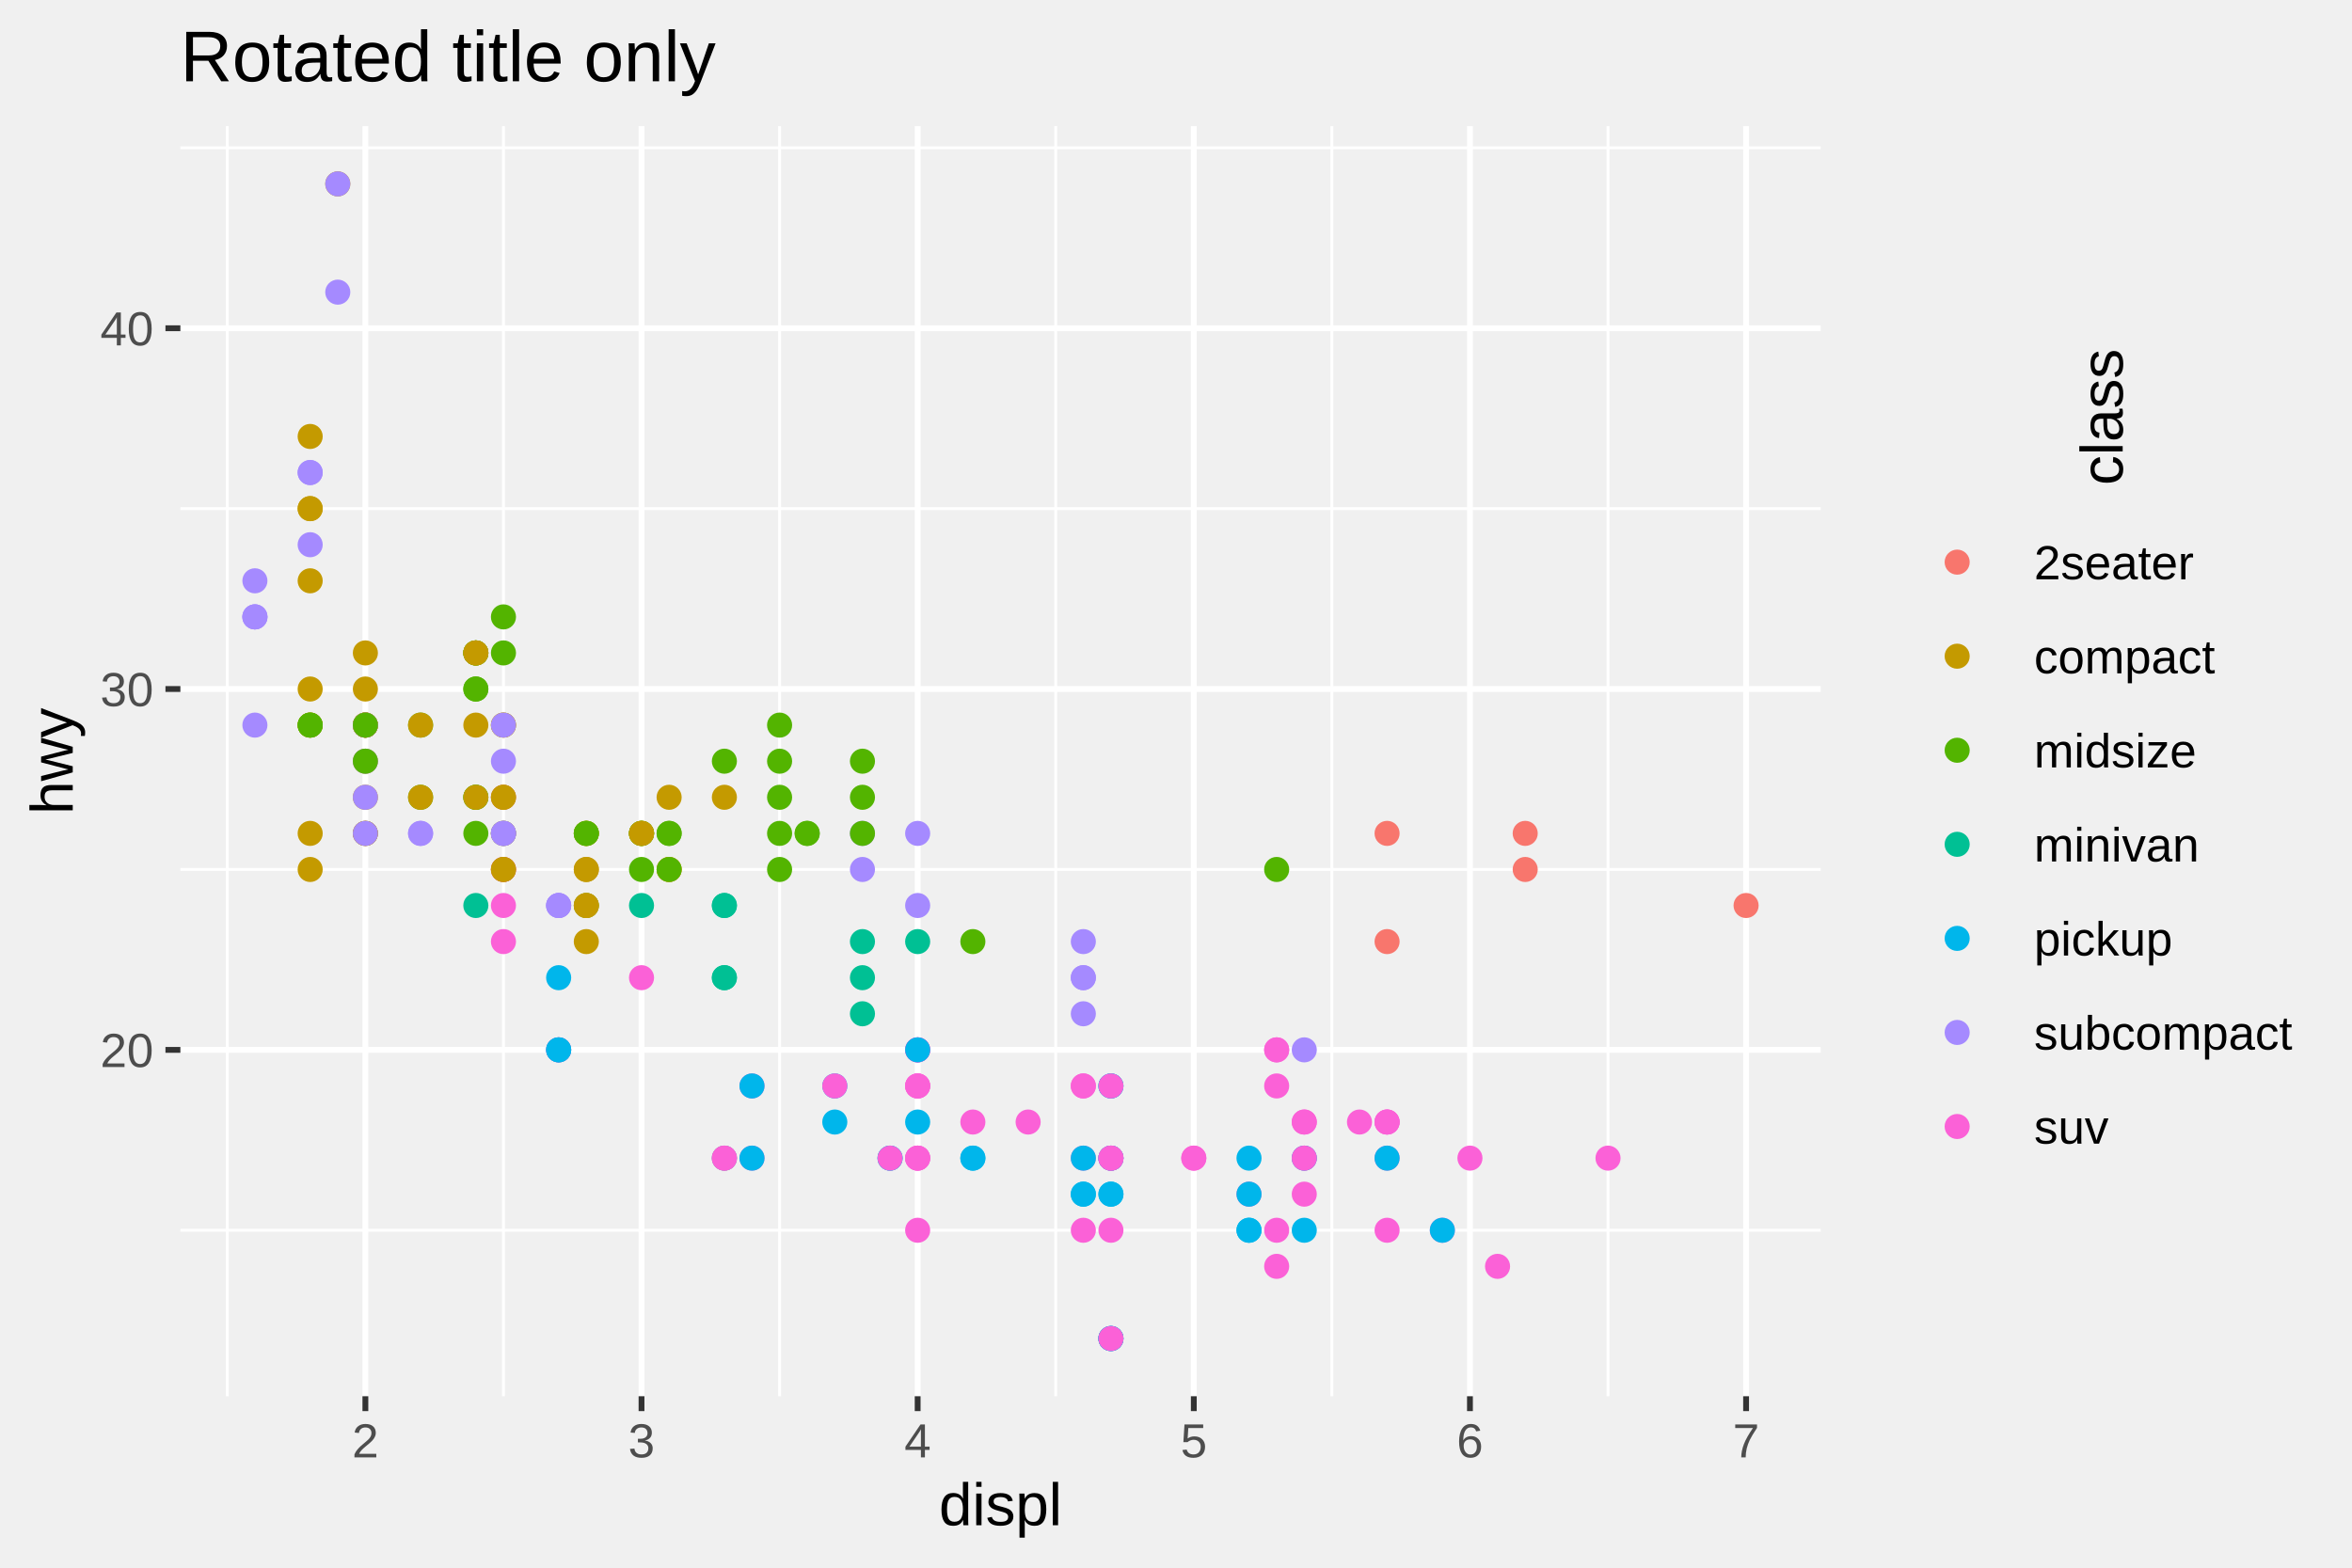
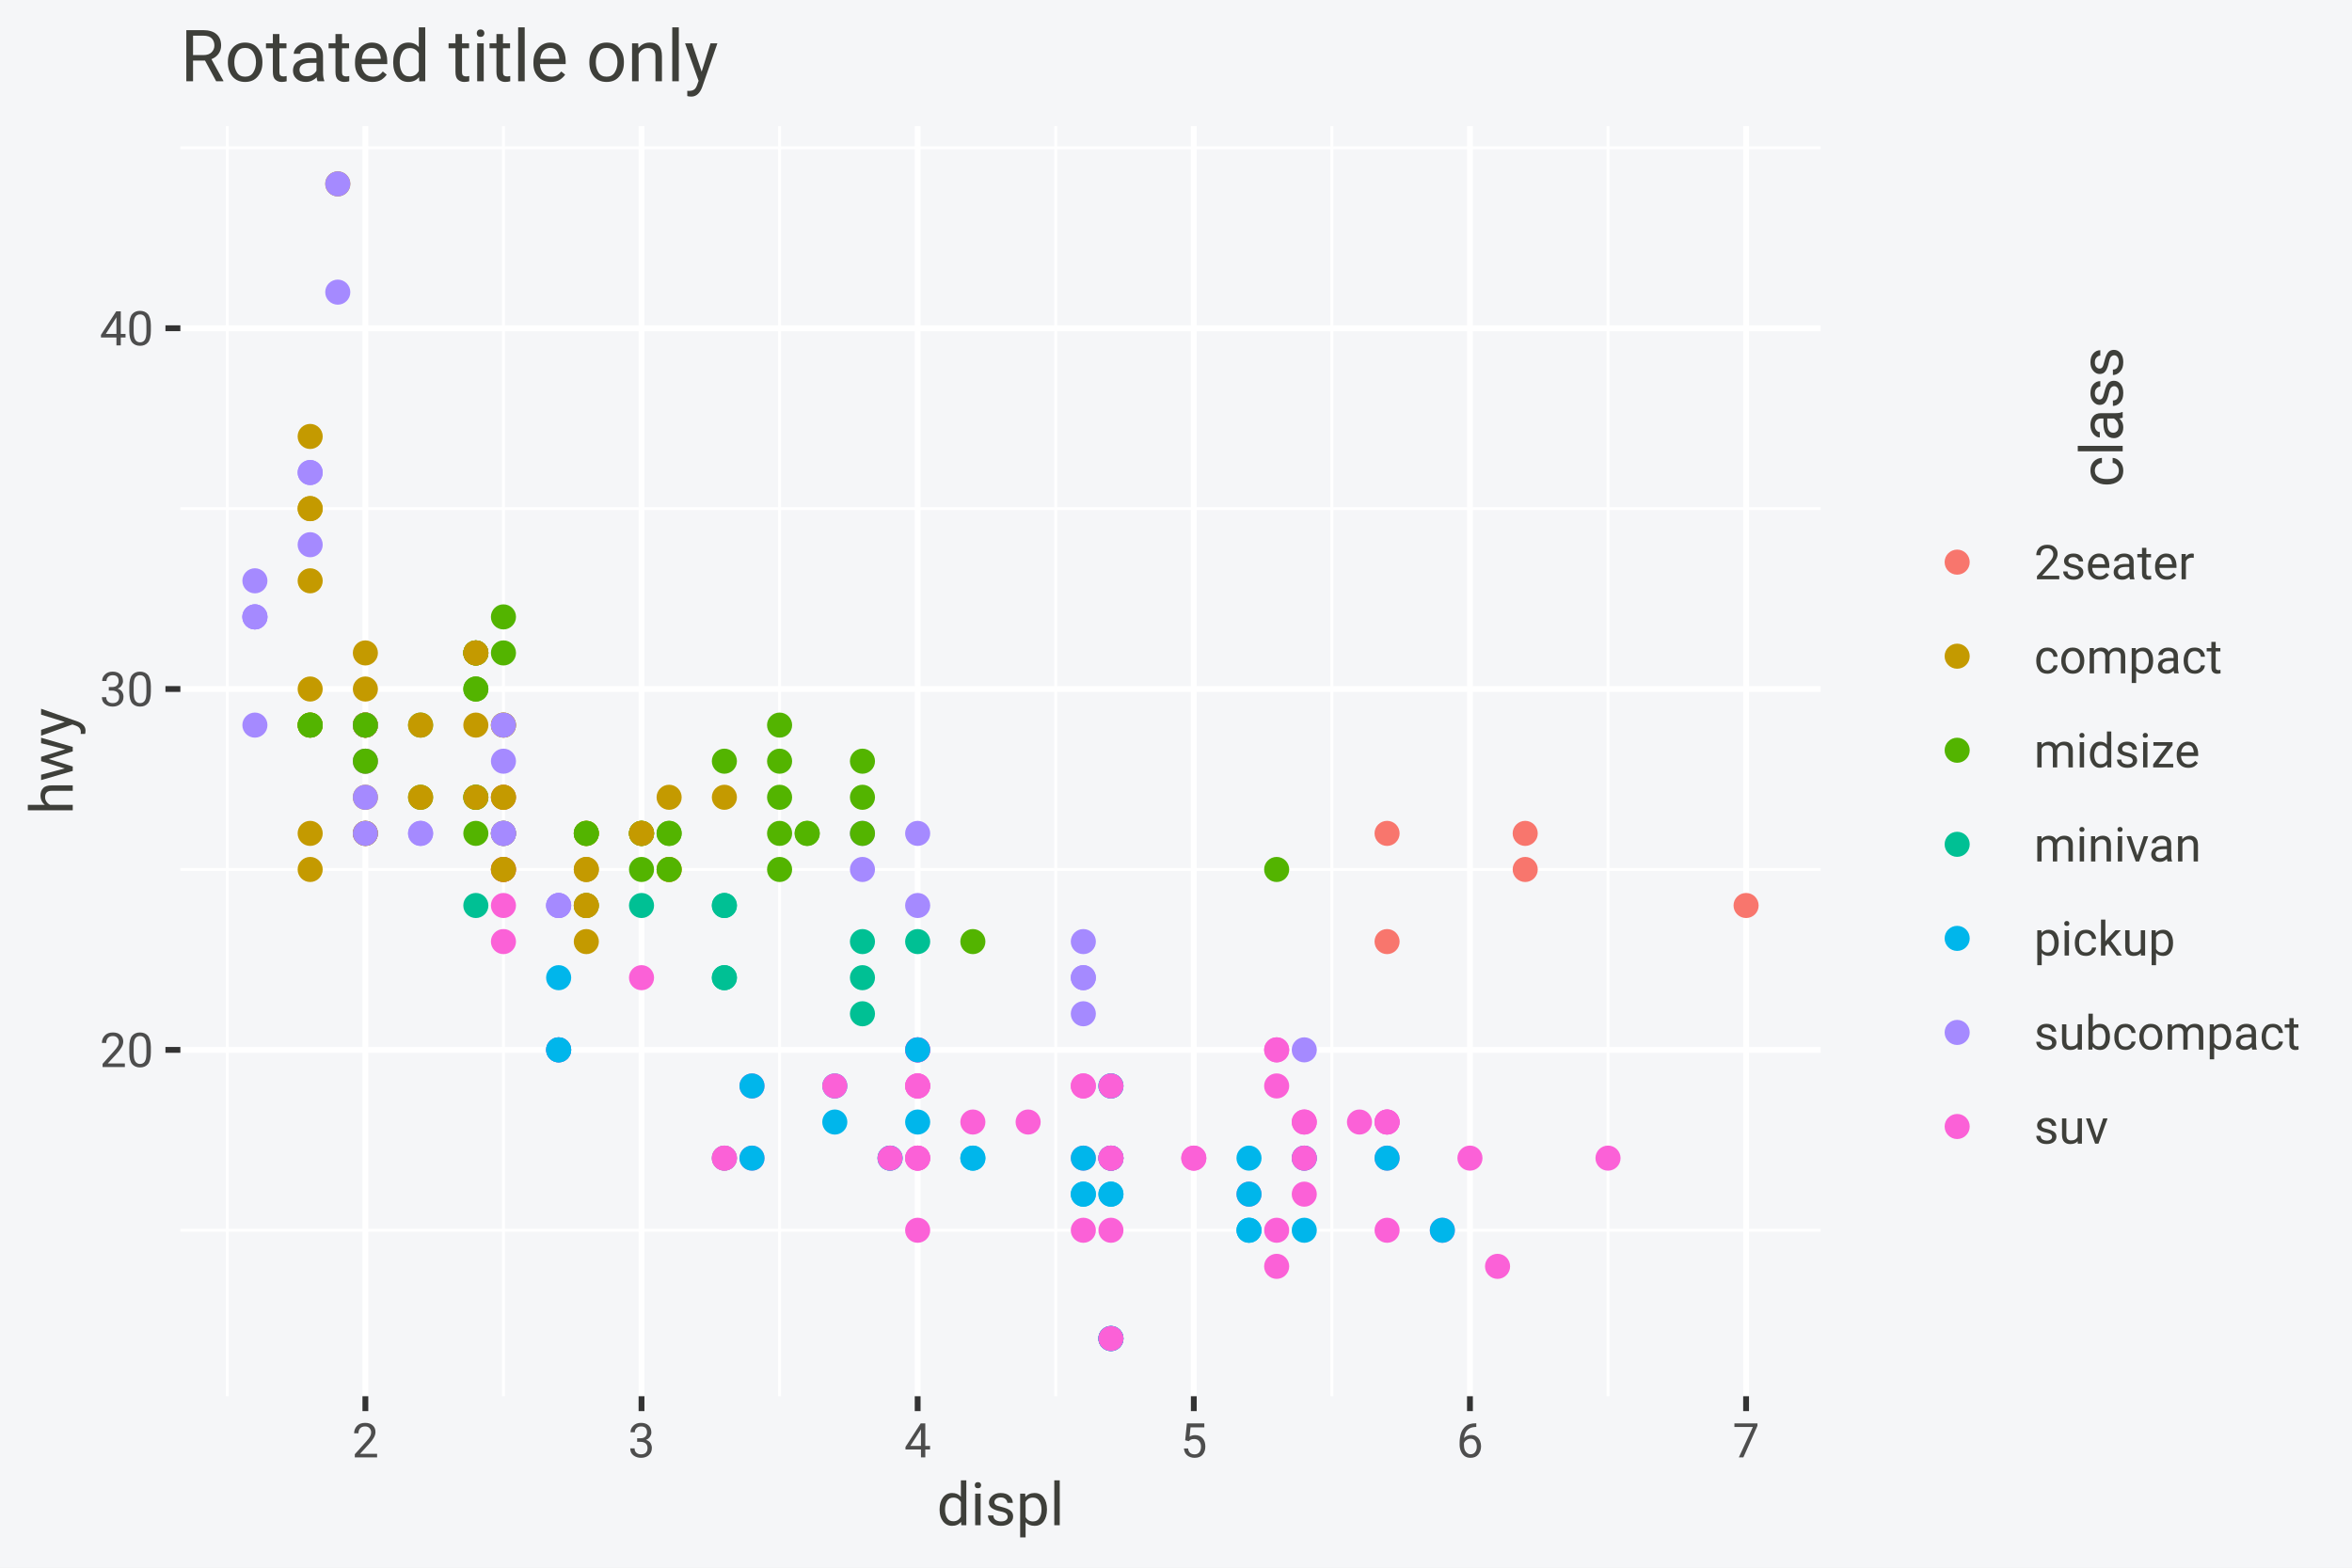
<svg xmlns="http://www.w3.org/2000/svg" width="432.00pt" height="288.00pt" viewBox="0 0 432.00 288.00">
  <g class="svglite">
    <defs>
      <style type="text/css">
-     .svglite line, .svglite polyline, .svglite polygon, .svglite path, .svglite rect, .svglite circle {
+     /* theme-aware-processed */
+     .svglite line, .svglite polyline, .svglite polygon, .svglite path, .svglite circle {
      fill: none;
-       stroke: #000000;
+       stroke: #3E3F3A;
+       stroke-linecap: round;
+       stroke-linejoin: round;
+       stroke-miterlimit: 10.00;
+     }
+     .svglite &gt; g &gt; rect {
+       fill: none;
+       stroke: #3E3F3A;
      stroke-linecap: round;
      stroke-linejoin: round;
      stroke-miterlimit: 10.00;
    }
    .svglite text {
      white-space: pre;
+       fill: #3E3F3A;
    }
    .svglite g.glyphgroup path {
      fill: inherit;
      stroke: none;
    }
  </style>
    </defs>
-     <rect width="100%" height="100%" style="stroke: none; fill: none;" />
+     <rect width="100%" height="100%" style="stroke: none; fill: #F5F6F8;" />
    <defs>
      <clipPath id="cpMC4wMHw0MzIuMDB8MC4wMHwyODguMDA=">
        <rect x="0.00" y="0.00" width="432.00" height="288.00" />
      </clipPath>
    </defs>
    <g clip-path="url(#cpMC4wMHw0MzIuMDB8MC4wMHwyODguMDA=)">
-       <rect x="0" y="0.00" width="432.00" height="288.00" style="stroke-width: 1.07; stroke: none;" />
-     </g>
+       <rect x="0" y="0.00" width="432.00" height="288.00" style="stroke-width: 1.07; stroke: none;" /> fill: #F5F6F8;' /&gt;
+ </g>
    <defs>
      <clipPath id="cpMzMuMTN8MzM0LjQxfDIzLjE4fDI1Ni41MA==">
        <rect x="33.13" y="23.18" width="301.28" height="233.33" />
      </clipPath>
    </defs>
    <g clip-path="url(#cpMzMuMTN8MzM0LjQxfDIzLjE4fDI1Ni41MA==)">
-       <rect x="33.13" y="23.18" width="301.28" height="233.33" style="stroke-width: 1.07; stroke: none;" />
-       <polyline points="33.13,226.01 334.41,226.01 " style="stroke-width: 0.53; stroke: #FFFFFF; stroke-linecap: butt;" />
+       <rect x="33.13" y="23.18" width="301.28" height="233.33" style="stroke-width: 1.07; stroke: none;" /> fill: #F5F6F8;' /&gt;
+ <polyline points="33.13,226.01 334.41,226.01 " style="stroke-width: 0.53; stroke: #FFFFFF; stroke-linecap: butt;" />
      <polyline points="33.13,159.73 334.41,159.73 " style="stroke-width: 0.53; stroke: #FFFFFF; stroke-linecap: butt;" />
      <polyline points="33.13,93.44 334.41,93.44 " style="stroke-width: 0.53; stroke: #FFFFFF; stroke-linecap: butt;" />
      <polyline points="33.13,27.15 334.41,27.15 " style="stroke-width: 0.53; stroke: #FFFFFF; stroke-linecap: butt;" />
      <polyline points="41.75,256.50 41.75,23.18 " style="stroke-width: 0.53; stroke: #FFFFFF; stroke-linecap: butt;" />
      <polyline points="92.47,256.50 92.47,23.18 " style="stroke-width: 0.53; stroke: #FFFFFF; stroke-linecap: butt;" />
      <polyline points="143.19,256.50 143.19,23.18 " style="stroke-width: 0.53; stroke: #FFFFFF; stroke-linecap: butt;" />
      <polyline points="193.91,256.50 193.91,23.18 " style="stroke-width: 0.53; stroke: #FFFFFF; stroke-linecap: butt;" />
      <polyline points="244.63,256.50 244.63,23.18 " style="stroke-width: 0.53; stroke: #FFFFFF; stroke-linecap: butt;" />
      <polyline points="295.35,256.50 295.35,23.18 " style="stroke-width: 0.53; stroke: #FFFFFF; stroke-linecap: butt;" />
      <polyline points="33.13,192.87 334.41,192.87 " style="stroke-width: 1.07; stroke: #FFFFFF; stroke-linecap: butt;" />
      <polyline points="33.13,126.58 334.41,126.58 " style="stroke-width: 1.07; stroke: #FFFFFF; stroke-linecap: butt;" />
      <polyline points="33.13,60.30 334.41,60.30 " style="stroke-width: 1.07; stroke: #FFFFFF; stroke-linecap: butt;" />
      <polyline points="67.11,256.50 67.11,23.18 " style="stroke-width: 1.07; stroke: #FFFFFF; stroke-linecap: butt;" />
      <polyline points="117.83,256.50 117.83,23.18 " style="stroke-width: 1.07; stroke: #FFFFFF; stroke-linecap: butt;" />
      <polyline points="168.55,256.50 168.55,23.18 " style="stroke-width: 1.07; stroke: #FFFFFF; stroke-linecap: butt;" />
      <polyline points="219.27,256.50 219.27,23.18 " style="stroke-width: 1.07; stroke: #FFFFFF; stroke-linecap: butt;" />
      <polyline points="269.99,256.50 269.99,23.18 " style="stroke-width: 1.07; stroke: #FFFFFF; stroke-linecap: butt;" />
      <polyline points="320.71,256.50 320.71,23.18 " style="stroke-width: 1.07; stroke: #FFFFFF; stroke-linecap: butt;" />
      <circle cx="56.97" cy="133.21" r="1.95" style="stroke-width: 0.71; stroke: #C49A00; fill: #C49A00;" />
      <circle cx="56.97" cy="133.21" r="1.95" style="stroke-width: 0.71; stroke: #C49A00; fill: #C49A00;" />
      <circle cx="67.11" cy="119.95" r="1.95" style="stroke-width: 0.71; stroke: #C49A00; fill: #C49A00;" />
      <circle cx="67.11" cy="126.58" r="1.95" style="stroke-width: 0.71; stroke: #C49A00; fill: #C49A00;" />
      <circle cx="107.69" cy="153.10" r="1.95" style="stroke-width: 0.71; stroke: #C49A00; fill: #C49A00;" />
      <circle cx="107.69" cy="153.10" r="1.95" style="stroke-width: 0.71; stroke: #C49A00; fill: #C49A00;" />
      <circle cx="122.90" cy="146.47" r="1.95" style="stroke-width: 0.71; stroke: #C49A00; fill: #C49A00;" />
      <circle cx="56.97" cy="153.10" r="1.95" style="stroke-width: 0.71; stroke: #C49A00; fill: #C49A00;" />
      <circle cx="56.97" cy="159.73" r="1.95" style="stroke-width: 0.71; stroke: #C49A00; fill: #C49A00;" />
      <circle cx="67.11" cy="139.84" r="1.95" style="stroke-width: 0.71; stroke: #C49A00; fill: #C49A00;" />
      <circle cx="67.11" cy="146.47" r="1.95" style="stroke-width: 0.71; stroke: #C49A00; fill: #C49A00;" />
      <circle cx="107.69" cy="159.73" r="1.95" style="stroke-width: 0.71; stroke: #C49A00; fill: #C49A00;" />
      <circle cx="107.69" cy="159.73" r="1.95" style="stroke-width: 0.71; stroke: #C49A00; fill: #C49A00;" />
      <circle cx="122.90" cy="159.73" r="1.95" style="stroke-width: 0.71; stroke: #C49A00; fill: #C49A00;" />
      <circle cx="122.90" cy="159.73" r="1.95" style="stroke-width: 0.71; stroke: #C49A00; fill: #C49A00;" />
      <circle cx="107.69" cy="166.35" r="1.95" style="stroke-width: 0.71; stroke: #53B400; fill: #53B400;" />
      <circle cx="122.90" cy="159.73" r="1.95" style="stroke-width: 0.71; stroke: #53B400; fill: #53B400;" />
      <circle cx="178.69" cy="172.98" r="1.95" style="stroke-width: 0.71; stroke: #53B400; fill: #53B400;" />
      <circle cx="234.49" cy="192.87" r="1.95" style="stroke-width: 0.71; stroke: #FB61D7; fill: #FB61D7;" />
      <circle cx="234.49" cy="226.01" r="1.95" style="stroke-width: 0.71; stroke: #FB61D7; fill: #FB61D7;" />
      <circle cx="234.49" cy="192.87" r="1.95" style="stroke-width: 0.71; stroke: #FB61D7; fill: #FB61D7;" />
      <circle cx="254.77" cy="212.76" r="1.95" style="stroke-width: 0.71; stroke: #FB61D7; fill: #FB61D7;" />
      <circle cx="269.99" cy="212.76" r="1.95" style="stroke-width: 0.71; stroke: #FB61D7; fill: #FB61D7;" />
      <circle cx="254.77" cy="153.10" r="1.95" style="stroke-width: 0.71; stroke: #F8766D; fill: #F8766D;" />
      <circle cx="254.77" cy="172.98" r="1.95" style="stroke-width: 0.71; stroke: #F8766D; fill: #F8766D;" />
      <circle cx="280.14" cy="153.10" r="1.95" style="stroke-width: 0.71; stroke: #F8766D; fill: #F8766D;" />
      <circle cx="280.14" cy="159.73" r="1.95" style="stroke-width: 0.71; stroke: #F8766D; fill: #F8766D;" />
      <circle cx="320.71" cy="166.35" r="1.95" style="stroke-width: 0.71; stroke: #F8766D; fill: #F8766D;" />
      <circle cx="234.49" cy="199.50" r="1.95" style="stroke-width: 0.71; stroke: #FB61D7; fill: #FB61D7;" />
      <circle cx="234.49" cy="232.64" r="1.95" style="stroke-width: 0.71; stroke: #FB61D7; fill: #FB61D7;" />
      <circle cx="254.77" cy="226.01" r="1.95" style="stroke-width: 0.71; stroke: #FB61D7; fill: #FB61D7;" />
      <circle cx="295.35" cy="212.76" r="1.95" style="stroke-width: 0.71; stroke: #FB61D7; fill: #FB61D7;" />
      <circle cx="87.40" cy="146.47" r="1.95" style="stroke-width: 0.71; stroke: #53B400; fill: #53B400;" />
      <circle cx="87.40" cy="126.58" r="1.95" style="stroke-width: 0.71; stroke: #53B400; fill: #53B400;" />
      <circle cx="122.90" cy="153.10" r="1.95" style="stroke-width: 0.71; stroke: #53B400; fill: #53B400;" />
      <circle cx="143.19" cy="133.21" r="1.95" style="stroke-width: 0.71; stroke: #53B400; fill: #53B400;" />
      <circle cx="148.26" cy="153.10" r="1.95" style="stroke-width: 0.71; stroke: #53B400; fill: #53B400;" />
      <circle cx="87.40" cy="166.35" r="1.95" style="stroke-width: 0.71; stroke: #00C094; fill: #00C094;" />
      <circle cx="117.83" cy="166.35" r="1.95" style="stroke-width: 0.71; stroke: #00C094; fill: #00C094;" />
      <circle cx="133.05" cy="179.61" r="1.95" style="stroke-width: 0.71; stroke: #00C094; fill: #00C094;" />
      <circle cx="133.05" cy="179.61" r="1.95" style="stroke-width: 0.71; stroke: #00C094; fill: #00C094;" />
      <circle cx="133.05" cy="166.35" r="1.95" style="stroke-width: 0.71; stroke: #00C094; fill: #00C094;" />
      <circle cx="133.05" cy="166.35" r="1.95" style="stroke-width: 0.71; stroke: #00C094; fill: #00C094;" />
      <circle cx="133.05" cy="212.76" r="1.95" style="stroke-width: 0.71; stroke: #00C094; fill: #00C094;" />
      <circle cx="158.41" cy="179.61" r="1.95" style="stroke-width: 0.71; stroke: #00C094; fill: #00C094;" />
      <circle cx="158.41" cy="186.24" r="1.95" style="stroke-width: 0.71; stroke: #00C094; fill: #00C094;" />
      <circle cx="158.41" cy="172.98" r="1.95" style="stroke-width: 0.71; stroke: #00C094; fill: #00C094;" />
      <circle cx="168.55" cy="172.98" r="1.95" style="stroke-width: 0.71; stroke: #00C094; fill: #00C094;" />
      <circle cx="153.33" cy="199.50" r="1.95" style="stroke-width: 0.71; stroke: #00B6EB; fill: #00B6EB;" />
      <circle cx="153.33" cy="206.13" r="1.95" style="stroke-width: 0.71; stroke: #00B6EB; fill: #00B6EB;" />
      <circle cx="163.48" cy="212.76" r="1.95" style="stroke-width: 0.71; stroke: #00B6EB; fill: #00B6EB;" />
      <circle cx="163.48" cy="212.76" r="1.95" style="stroke-width: 0.71; stroke: #00B6EB; fill: #00B6EB;" />
      <circle cx="204.05" cy="199.50" r="1.95" style="stroke-width: 0.71; stroke: #00B6EB; fill: #00B6EB;" />
      <circle cx="204.05" cy="199.50" r="1.95" style="stroke-width: 0.71; stroke: #00B6EB; fill: #00B6EB;" />
      <circle cx="204.05" cy="245.90" r="1.95" style="stroke-width: 0.71; stroke: #00B6EB; fill: #00B6EB;" />
      <circle cx="229.41" cy="212.76" r="1.95" style="stroke-width: 0.71; stroke: #00B6EB; fill: #00B6EB;" />
      <circle cx="229.41" cy="226.01" r="1.95" style="stroke-width: 0.71; stroke: #00B6EB; fill: #00B6EB;" />
      <circle cx="163.48" cy="212.76" r="1.95" style="stroke-width: 0.71; stroke: #FB61D7; fill: #FB61D7;" />
      <circle cx="204.05" cy="212.76" r="1.95" style="stroke-width: 0.71; stroke: #FB61D7; fill: #FB61D7;" />
      <circle cx="204.05" cy="245.90" r="1.95" style="stroke-width: 0.71; stroke: #FB61D7; fill: #FB61D7;" />
      <circle cx="204.05" cy="212.76" r="1.95" style="stroke-width: 0.71; stroke: #FB61D7; fill: #FB61D7;" />
      <circle cx="229.41" cy="219.38" r="1.95" style="stroke-width: 0.71; stroke: #FB61D7; fill: #FB61D7;" />
      <circle cx="254.77" cy="206.13" r="1.95" style="stroke-width: 0.71; stroke: #FB61D7; fill: #FB61D7;" />
      <circle cx="264.92" cy="226.01" r="1.95" style="stroke-width: 0.71; stroke: #FB61D7; fill: #FB61D7;" />
      <circle cx="204.05" cy="219.38" r="1.95" style="stroke-width: 0.71; stroke: #00B6EB; fill: #00B6EB;" />
      <circle cx="204.05" cy="245.90" r="1.95" style="stroke-width: 0.71; stroke: #00B6EB; fill: #00B6EB;" />
      <circle cx="204.05" cy="212.76" r="1.95" style="stroke-width: 0.71; stroke: #00B6EB; fill: #00B6EB;" />
      <circle cx="204.05" cy="212.76" r="1.95" style="stroke-width: 0.71; stroke: #00B6EB; fill: #00B6EB;" />
      <circle cx="204.05" cy="219.38" r="1.95" style="stroke-width: 0.71; stroke: #00B6EB; fill: #00B6EB;" />
      <circle cx="204.05" cy="245.90" r="1.95" style="stroke-width: 0.71; stroke: #00B6EB; fill: #00B6EB;" />
      <circle cx="229.41" cy="226.01" r="1.95" style="stroke-width: 0.71; stroke: #00B6EB; fill: #00B6EB;" />
      <circle cx="229.41" cy="219.38" r="1.95" style="stroke-width: 0.71; stroke: #00B6EB; fill: #00B6EB;" />
      <circle cx="254.77" cy="212.76" r="1.95" style="stroke-width: 0.71; stroke: #00B6EB; fill: #00B6EB;" />
      <circle cx="264.92" cy="226.01" r="1.95" style="stroke-width: 0.71; stroke: #00B6EB; fill: #00B6EB;" />
      <circle cx="198.98" cy="212.76" r="1.95" style="stroke-width: 0.71; stroke: #FB61D7; fill: #FB61D7;" />
      <circle cx="239.56" cy="212.76" r="1.95" style="stroke-width: 0.71; stroke: #FB61D7; fill: #FB61D7;" />
      <circle cx="239.56" cy="206.13" r="1.95" style="stroke-width: 0.71; stroke: #FB61D7; fill: #FB61D7;" />
      <circle cx="168.55" cy="212.76" r="1.95" style="stroke-width: 0.71; stroke: #FB61D7; fill: #FB61D7;" />
      <circle cx="168.55" cy="199.50" r="1.95" style="stroke-width: 0.71; stroke: #FB61D7; fill: #FB61D7;" />
      <circle cx="168.55" cy="212.76" r="1.95" style="stroke-width: 0.71; stroke: #FB61D7; fill: #FB61D7;" />
      <circle cx="168.55" cy="199.50" r="1.95" style="stroke-width: 0.71; stroke: #FB61D7; fill: #FB61D7;" />
      <circle cx="198.98" cy="199.50" r="1.95" style="stroke-width: 0.71; stroke: #FB61D7; fill: #FB61D7;" />
      <circle cx="219.27" cy="212.76" r="1.95" style="stroke-width: 0.71; stroke: #FB61D7; fill: #FB61D7;" />
      <circle cx="178.69" cy="212.76" r="1.95" style="stroke-width: 0.71; stroke: #00B6EB; fill: #00B6EB;" />
      <circle cx="178.69" cy="212.76" r="1.95" style="stroke-width: 0.71; stroke: #00B6EB; fill: #00B6EB;" />
      <circle cx="198.98" cy="219.38" r="1.95" style="stroke-width: 0.71; stroke: #00B6EB; fill: #00B6EB;" />
      <circle cx="198.98" cy="219.38" r="1.95" style="stroke-width: 0.71; stroke: #00B6EB; fill: #00B6EB;" />
      <circle cx="198.98" cy="212.76" r="1.95" style="stroke-width: 0.71; stroke: #00B6EB; fill: #00B6EB;" />
      <circle cx="239.56" cy="226.01" r="1.95" style="stroke-width: 0.71; stroke: #00B6EB; fill: #00B6EB;" />
      <circle cx="239.56" cy="212.76" r="1.95" style="stroke-width: 0.71; stroke: #00B6EB; fill: #00B6EB;" />
      <circle cx="158.41" cy="153.10" r="1.95" style="stroke-width: 0.71; stroke: #A58AFF; fill: #A58AFF;" />
      <circle cx="158.41" cy="159.73" r="1.95" style="stroke-width: 0.71; stroke: #A58AFF; fill: #A58AFF;" />
      <circle cx="168.55" cy="153.10" r="1.95" style="stroke-width: 0.71; stroke: #A58AFF; fill: #A58AFF;" />
      <circle cx="168.55" cy="166.35" r="1.95" style="stroke-width: 0.71; stroke: #A58AFF; fill: #A58AFF;" />
      <circle cx="198.98" cy="186.24" r="1.95" style="stroke-width: 0.71; stroke: #A58AFF; fill: #A58AFF;" />
      <circle cx="198.98" cy="179.61" r="1.95" style="stroke-width: 0.71; stroke: #A58AFF; fill: #A58AFF;" />
      <circle cx="198.98" cy="172.98" r="1.95" style="stroke-width: 0.71; stroke: #A58AFF; fill: #A58AFF;" />
      <circle cx="198.98" cy="179.61" r="1.95" style="stroke-width: 0.71; stroke: #A58AFF; fill: #A58AFF;" />
      <circle cx="239.56" cy="192.87" r="1.95" style="stroke-width: 0.71; stroke: #A58AFF; fill: #A58AFF;" />
      <circle cx="46.82" cy="106.70" r="1.95" style="stroke-width: 0.71; stroke: #A58AFF; fill: #A58AFF;" />
      <circle cx="46.82" cy="113.33" r="1.95" style="stroke-width: 0.71; stroke: #A58AFF; fill: #A58AFF;" />
      <circle cx="46.82" cy="113.33" r="1.95" style="stroke-width: 0.71; stroke: #A58AFF; fill: #A58AFF;" />
      <circle cx="46.82" cy="133.21" r="1.95" style="stroke-width: 0.71; stroke: #A58AFF; fill: #A58AFF;" />
      <circle cx="46.82" cy="113.33" r="1.95" style="stroke-width: 0.71; stroke: #A58AFF; fill: #A58AFF;" />
      <circle cx="56.97" cy="100.07" r="1.95" style="stroke-width: 0.71; stroke: #A58AFF; fill: #A58AFF;" />
      <circle cx="56.97" cy="86.81" r="1.95" style="stroke-width: 0.71; stroke: #A58AFF; fill: #A58AFF;" />
      <circle cx="56.97" cy="86.81" r="1.95" style="stroke-width: 0.71; stroke: #A58AFF; fill: #A58AFF;" />
      <circle cx="67.11" cy="133.21" r="1.95" style="stroke-width: 0.71; stroke: #A58AFF; fill: #A58AFF;" />
      <circle cx="87.40" cy="153.10" r="1.95" style="stroke-width: 0.71; stroke: #53B400; fill: #53B400;" />
      <circle cx="87.40" cy="146.47" r="1.95" style="stroke-width: 0.71; stroke: #53B400; fill: #53B400;" />
      <circle cx="87.40" cy="126.58" r="1.95" style="stroke-width: 0.71; stroke: #53B400; fill: #53B400;" />
      <circle cx="87.40" cy="119.95" r="1.95" style="stroke-width: 0.71; stroke: #53B400; fill: #53B400;" />
      <circle cx="92.47" cy="153.10" r="1.95" style="stroke-width: 0.71; stroke: #53B400; fill: #53B400;" />
      <circle cx="92.47" cy="153.10" r="1.95" style="stroke-width: 0.71; stroke: #53B400; fill: #53B400;" />
      <circle cx="133.05" cy="139.84" r="1.95" style="stroke-width: 0.71; stroke: #53B400; fill: #53B400;" />
      <circle cx="67.11" cy="153.10" r="1.95" style="stroke-width: 0.71; stroke: #A58AFF; fill: #A58AFF;" />
      <circle cx="67.11" cy="133.21" r="1.95" style="stroke-width: 0.71; stroke: #A58AFF; fill: #A58AFF;" />
      <circle cx="67.11" cy="139.84" r="1.95" style="stroke-width: 0.71; stroke: #A58AFF; fill: #A58AFF;" />
      <circle cx="67.11" cy="146.47" r="1.95" style="stroke-width: 0.71; stroke: #A58AFF; fill: #A58AFF;" />
      <circle cx="102.61" cy="166.35" r="1.95" style="stroke-width: 0.71; stroke: #A58AFF; fill: #A58AFF;" />
      <circle cx="102.61" cy="166.35" r="1.95" style="stroke-width: 0.71; stroke: #A58AFF; fill: #A58AFF;" />
      <circle cx="102.61" cy="166.35" r="1.95" style="stroke-width: 0.71; stroke: #A58AFF; fill: #A58AFF;" />
      <circle cx="117.83" cy="179.61" r="1.95" style="stroke-width: 0.71; stroke: #FB61D7; fill: #FB61D7;" />
      <circle cx="153.33" cy="199.50" r="1.95" style="stroke-width: 0.71; stroke: #FB61D7; fill: #FB61D7;" />
      <circle cx="168.55" cy="192.87" r="1.95" style="stroke-width: 0.71; stroke: #FB61D7; fill: #FB61D7;" />
      <circle cx="204.05" cy="212.76" r="1.95" style="stroke-width: 0.71; stroke: #FB61D7; fill: #FB61D7;" />
      <circle cx="204.05" cy="245.90" r="1.95" style="stroke-width: 0.71; stroke: #FB61D7; fill: #FB61D7;" />
      <circle cx="204.05" cy="199.50" r="1.95" style="stroke-width: 0.71; stroke: #FB61D7; fill: #FB61D7;" />
      <circle cx="254.77" cy="206.13" r="1.95" style="stroke-width: 0.71; stroke: #FB61D7; fill: #FB61D7;" />
      <circle cx="275.06" cy="232.64" r="1.95" style="stroke-width: 0.71; stroke: #FB61D7; fill: #FB61D7;" />
      <circle cx="168.55" cy="226.01" r="1.95" style="stroke-width: 0.71; stroke: #FB61D7; fill: #FB61D7;" />
      <circle cx="178.69" cy="206.13" r="1.95" style="stroke-width: 0.71; stroke: #FB61D7; fill: #FB61D7;" />
      <circle cx="188.84" cy="206.13" r="1.95" style="stroke-width: 0.71; stroke: #FB61D7; fill: #FB61D7;" />
      <circle cx="198.98" cy="226.01" r="1.95" style="stroke-width: 0.71; stroke: #FB61D7; fill: #FB61D7;" />
      <circle cx="239.56" cy="212.76" r="1.95" style="stroke-width: 0.71; stroke: #FB61D7; fill: #FB61D7;" />
      <circle cx="239.56" cy="219.38" r="1.95" style="stroke-width: 0.71; stroke: #FB61D7; fill: #FB61D7;" />
      <circle cx="239.56" cy="206.13" r="1.95" style="stroke-width: 0.71; stroke: #FB61D7; fill: #FB61D7;" />
      <circle cx="168.55" cy="212.76" r="1.95" style="stroke-width: 0.71; stroke: #FB61D7; fill: #FB61D7;" />
      <circle cx="168.55" cy="199.50" r="1.95" style="stroke-width: 0.71; stroke: #FB61D7; fill: #FB61D7;" />
      <circle cx="198.98" cy="199.50" r="1.95" style="stroke-width: 0.71; stroke: #FB61D7; fill: #FB61D7;" />
      <circle cx="219.27" cy="212.76" r="1.95" style="stroke-width: 0.71; stroke: #FB61D7; fill: #FB61D7;" />
      <circle cx="87.40" cy="133.21" r="1.95" style="stroke-width: 0.71; stroke: #C49A00; fill: #C49A00;" />
      <circle cx="87.40" cy="146.47" r="1.95" style="stroke-width: 0.71; stroke: #C49A00; fill: #C49A00;" />
      <circle cx="92.47" cy="119.95" r="1.95" style="stroke-width: 0.71; stroke: #53B400; fill: #53B400;" />
      <circle cx="92.47" cy="113.33" r="1.95" style="stroke-width: 0.71; stroke: #53B400; fill: #53B400;" />
      <circle cx="143.19" cy="146.47" r="1.95" style="stroke-width: 0.71; stroke: #53B400; fill: #53B400;" />
      <circle cx="143.19" cy="153.10" r="1.95" style="stroke-width: 0.71; stroke: #53B400; fill: #53B400;" />
      <circle cx="117.83" cy="153.10" r="1.95" style="stroke-width: 0.71; stroke: #53B400; fill: #53B400;" />
      <circle cx="117.83" cy="159.73" r="1.95" style="stroke-width: 0.71; stroke: #53B400; fill: #53B400;" />
      <circle cx="143.19" cy="159.73" r="1.95" style="stroke-width: 0.71; stroke: #53B400; fill: #53B400;" />
      <circle cx="133.05" cy="212.76" r="1.95" style="stroke-width: 0.71; stroke: #FB61D7; fill: #FB61D7;" />
      <circle cx="133.05" cy="212.76" r="1.95" style="stroke-width: 0.71; stroke: #FB61D7; fill: #FB61D7;" />
      <circle cx="168.55" cy="192.87" r="1.95" style="stroke-width: 0.71; stroke: #FB61D7; fill: #FB61D7;" />
      <circle cx="249.70" cy="206.13" r="1.95" style="stroke-width: 0.71; stroke: #FB61D7; fill: #FB61D7;" />
      <circle cx="122.90" cy="153.10" r="1.95" style="stroke-width: 0.71; stroke: #53B400; fill: #53B400;" />
      <circle cx="158.41" cy="153.10" r="1.95" style="stroke-width: 0.71; stroke: #53B400; fill: #53B400;" />
      <circle cx="158.41" cy="146.47" r="1.95" style="stroke-width: 0.71; stroke: #53B400; fill: #53B400;" />
      <circle cx="158.41" cy="139.84" r="1.95" style="stroke-width: 0.71; stroke: #53B400; fill: #53B400;" />
      <circle cx="234.49" cy="159.73" r="1.95" style="stroke-width: 0.71; stroke: #53B400; fill: #53B400;" />
      <circle cx="92.47" cy="159.73" r="1.95" style="stroke-width: 0.71; stroke: #FB61D7; fill: #FB61D7;" />
      <circle cx="92.47" cy="166.35" r="1.95" style="stroke-width: 0.71; stroke: #FB61D7; fill: #FB61D7;" />
      <circle cx="92.47" cy="146.47" r="1.95" style="stroke-width: 0.71; stroke: #FB61D7; fill: #FB61D7;" />
      <circle cx="92.47" cy="159.73" r="1.95" style="stroke-width: 0.71; stroke: #FB61D7; fill: #FB61D7;" />
      <circle cx="92.47" cy="153.10" r="1.95" style="stroke-width: 0.71; stroke: #FB61D7; fill: #FB61D7;" />
      <circle cx="92.47" cy="172.98" r="1.95" style="stroke-width: 0.71; stroke: #FB61D7; fill: #FB61D7;" />
      <circle cx="77.25" cy="153.10" r="1.95" style="stroke-width: 0.71; stroke: #A58AFF; fill: #A58AFF;" />
      <circle cx="77.25" cy="153.10" r="1.95" style="stroke-width: 0.71; stroke: #A58AFF; fill: #A58AFF;" />
      <circle cx="92.47" cy="153.10" r="1.95" style="stroke-width: 0.71; stroke: #A58AFF; fill: #A58AFF;" />
      <circle cx="92.47" cy="153.10" r="1.95" style="stroke-width: 0.71; stroke: #A58AFF; fill: #A58AFF;" />
      <circle cx="92.47" cy="159.73" r="1.95" style="stroke-width: 0.71; stroke: #C49A00; fill: #C49A00;" />
      <circle cx="92.47" cy="146.47" r="1.95" style="stroke-width: 0.71; stroke: #C49A00; fill: #C49A00;" />
      <circle cx="92.47" cy="159.73" r="1.95" style="stroke-width: 0.71; stroke: #C49A00; fill: #C49A00;" />
      <circle cx="92.47" cy="146.47" r="1.95" style="stroke-width: 0.71; stroke: #C49A00; fill: #C49A00;" />
      <circle cx="102.61" cy="192.87" r="1.95" style="stroke-width: 0.71; stroke: #FB61D7; fill: #FB61D7;" />
      <circle cx="102.61" cy="192.87" r="1.95" style="stroke-width: 0.71; stroke: #FB61D7; fill: #FB61D7;" />
      <circle cx="138.12" cy="199.50" r="1.95" style="stroke-width: 0.71; stroke: #FB61D7; fill: #FB61D7;" />
      <circle cx="138.12" cy="212.76" r="1.95" style="stroke-width: 0.71; stroke: #FB61D7; fill: #FB61D7;" />
      <circle cx="168.55" cy="192.87" r="1.95" style="stroke-width: 0.71; stroke: #FB61D7; fill: #FB61D7;" />
      <circle cx="204.05" cy="212.76" r="1.95" style="stroke-width: 0.71; stroke: #FB61D7; fill: #FB61D7;" />
      <circle cx="77.25" cy="133.21" r="1.95" style="stroke-width: 0.71; stroke: #53B400; fill: #53B400;" />
      <circle cx="77.25" cy="146.47" r="1.95" style="stroke-width: 0.71; stroke: #53B400; fill: #53B400;" />
      <circle cx="87.40" cy="119.95" r="1.95" style="stroke-width: 0.71; stroke: #53B400; fill: #53B400;" />
      <circle cx="87.40" cy="119.95" r="1.95" style="stroke-width: 0.71; stroke: #53B400; fill: #53B400;" />
      <circle cx="117.83" cy="153.10" r="1.95" style="stroke-width: 0.71; stroke: #53B400; fill: #53B400;" />
      <circle cx="117.83" cy="153.10" r="1.95" style="stroke-width: 0.71; stroke: #53B400; fill: #53B400;" />
      <circle cx="143.19" cy="139.84" r="1.95" style="stroke-width: 0.71; stroke: #53B400; fill: #53B400;" />
      <circle cx="77.25" cy="146.47" r="1.95" style="stroke-width: 0.71; stroke: #C49A00; fill: #C49A00;" />
      <circle cx="77.25" cy="133.21" r="1.95" style="stroke-width: 0.71; stroke: #C49A00; fill: #C49A00;" />
      <circle cx="87.40" cy="119.95" r="1.95" style="stroke-width: 0.71; stroke: #C49A00; fill: #C49A00;" />
      <circle cx="87.40" cy="119.95" r="1.95" style="stroke-width: 0.71; stroke: #C49A00; fill: #C49A00;" />
      <circle cx="117.83" cy="153.10" r="1.95" style="stroke-width: 0.71; stroke: #C49A00; fill: #C49A00;" />
      <circle cx="117.83" cy="153.10" r="1.95" style="stroke-width: 0.71; stroke: #C49A00; fill: #C49A00;" />
      <circle cx="133.05" cy="146.47" r="1.95" style="stroke-width: 0.71; stroke: #C49A00; fill: #C49A00;" />
      <circle cx="56.97" cy="126.58" r="1.95" style="stroke-width: 0.71; stroke: #C49A00; fill: #C49A00;" />
      <circle cx="56.97" cy="106.70" r="1.95" style="stroke-width: 0.71; stroke: #C49A00; fill: #C49A00;" />
      <circle cx="56.97" cy="93.44" r="1.95" style="stroke-width: 0.71; stroke: #C49A00; fill: #C49A00;" />
      <circle cx="56.97" cy="80.18" r="1.95" style="stroke-width: 0.71; stroke: #C49A00; fill: #C49A00;" />
      <circle cx="56.97" cy="93.44" r="1.95" style="stroke-width: 0.71; stroke: #C49A00; fill: #C49A00;" />
      <circle cx="204.05" cy="226.01" r="1.95" style="stroke-width: 0.71; stroke: #FB61D7; fill: #FB61D7;" />
      <circle cx="254.77" cy="206.13" r="1.95" style="stroke-width: 0.71; stroke: #FB61D7; fill: #FB61D7;" />
      <circle cx="102.61" cy="192.87" r="1.95" style="stroke-width: 0.71; stroke: #00B6EB; fill: #00B6EB;" />
      <circle cx="102.61" cy="192.87" r="1.95" style="stroke-width: 0.71; stroke: #00B6EB; fill: #00B6EB;" />
      <circle cx="102.61" cy="179.61" r="1.95" style="stroke-width: 0.71; stroke: #00B6EB; fill: #00B6EB;" />
      <circle cx="138.12" cy="212.76" r="1.95" style="stroke-width: 0.71; stroke: #00B6EB; fill: #00B6EB;" />
      <circle cx="138.12" cy="199.50" r="1.95" style="stroke-width: 0.71; stroke: #00B6EB; fill: #00B6EB;" />
      <circle cx="168.55" cy="206.13" r="1.95" style="stroke-width: 0.71; stroke: #00B6EB; fill: #00B6EB;" />
      <circle cx="168.55" cy="192.87" r="1.95" style="stroke-width: 0.71; stroke: #00B6EB; fill: #00B6EB;" />
      <circle cx="67.11" cy="133.21" r="1.95" style="stroke-width: 0.71; stroke: #C49A00; fill: #C49A00;" />
      <circle cx="67.11" cy="153.10" r="1.95" style="stroke-width: 0.71; stroke: #C49A00; fill: #C49A00;" />
      <circle cx="67.11" cy="133.21" r="1.95" style="stroke-width: 0.71; stroke: #C49A00; fill: #C49A00;" />
      <circle cx="67.11" cy="133.21" r="1.95" style="stroke-width: 0.71; stroke: #C49A00; fill: #C49A00;" />
      <circle cx="107.69" cy="166.35" r="1.95" style="stroke-width: 0.71; stroke: #C49A00; fill: #C49A00;" />
      <circle cx="62.04" cy="33.78" r="1.95" style="stroke-width: 0.71; stroke: #C49A00; fill: #C49A00;" />
      <circle cx="67.11" cy="133.21" r="1.95" style="stroke-width: 0.71; stroke: #C49A00; fill: #C49A00;" />
      <circle cx="67.11" cy="153.10" r="1.95" style="stroke-width: 0.71; stroke: #C49A00; fill: #C49A00;" />
      <circle cx="67.11" cy="133.21" r="1.95" style="stroke-width: 0.71; stroke: #C49A00; fill: #C49A00;" />
      <circle cx="67.11" cy="133.21" r="1.95" style="stroke-width: 0.71; stroke: #C49A00; fill: #C49A00;" />
      <circle cx="92.47" cy="133.21" r="1.95" style="stroke-width: 0.71; stroke: #C49A00; fill: #C49A00;" />
      <circle cx="92.47" cy="133.21" r="1.95" style="stroke-width: 0.71; stroke: #C49A00; fill: #C49A00;" />
      <circle cx="107.69" cy="172.98" r="1.95" style="stroke-width: 0.71; stroke: #C49A00; fill: #C49A00;" />
      <circle cx="107.69" cy="166.35" r="1.95" style="stroke-width: 0.71; stroke: #C49A00; fill: #C49A00;" />
      <circle cx="62.04" cy="33.78" r="1.95" style="stroke-width: 0.71; stroke: #A58AFF; fill: #A58AFF;" />
      <circle cx="62.04" cy="53.67" r="1.95" style="stroke-width: 0.71; stroke: #A58AFF; fill: #A58AFF;" />
      <circle cx="67.11" cy="133.21" r="1.95" style="stroke-width: 0.71; stroke: #A58AFF; fill: #A58AFF;" />
      <circle cx="67.11" cy="153.10" r="1.95" style="stroke-width: 0.71; stroke: #A58AFF; fill: #A58AFF;" />
      <circle cx="92.47" cy="139.84" r="1.95" style="stroke-width: 0.71; stroke: #A58AFF; fill: #A58AFF;" />
      <circle cx="92.47" cy="133.21" r="1.95" style="stroke-width: 0.71; stroke: #A58AFF; fill: #A58AFF;" />
      <circle cx="56.97" cy="133.21" r="1.95" style="stroke-width: 0.71; stroke: #53B400; fill: #53B400;" />
      <circle cx="56.97" cy="133.21" r="1.95" style="stroke-width: 0.71; stroke: #53B400; fill: #53B400;" />
      <circle cx="67.11" cy="139.84" r="1.95" style="stroke-width: 0.71; stroke: #53B400; fill: #53B400;" />
      <circle cx="67.11" cy="133.21" r="1.95" style="stroke-width: 0.71; stroke: #53B400; fill: #53B400;" />
      <circle cx="107.69" cy="153.10" r="1.95" style="stroke-width: 0.71; stroke: #53B400; fill: #53B400;" />
      <circle cx="107.69" cy="153.10" r="1.95" style="stroke-width: 0.71; stroke: #53B400; fill: #53B400;" />
      <circle cx="148.26" cy="153.10" r="1.95" style="stroke-width: 0.71; stroke: #53B400; fill: #53B400;" />
    </g>
    <g clip-path="url(#cpMC4wMHw0MzIuMDB8MC4wMHwyODguMDA=)">
-       <text x="28.20" y="196.02" text-anchor="end" style="font-size: 8.80px;fill: #4D4D4D; font-family: &quot;Arial&quot;;" textLength="9.78px" lengthAdjust="spacingAndGlyphs">20</text>
-       <text x="28.20" y="129.73" text-anchor="end" style="font-size: 8.80px;fill: #4D4D4D; font-family: &quot;Arial&quot;;" textLength="9.78px" lengthAdjust="spacingAndGlyphs">30</text>
-       <text x="28.20" y="63.45" text-anchor="end" style="font-size: 8.80px;fill: #4D4D4D; font-family: &quot;Arial&quot;;" textLength="9.78px" lengthAdjust="spacingAndGlyphs">40</text>
+       <text x="28.20" y="196.02" text-anchor="end" style="font-size: 8.80px;fill: #4D4D4D; font-family: &quot;Roboto&quot;, -apple-system, BlinkMacSystemFont, &quot;Segoe UI&quot;, system-ui, sans-serif;" textLength="9.78px" lengthAdjust="spacingAndGlyphs">20</text>
+       <text x="28.20" y="129.73" text-anchor="end" style="font-size: 8.80px;fill: #4D4D4D; font-family: &quot;Roboto&quot;, -apple-system, BlinkMacSystemFont, &quot;Segoe UI&quot;, system-ui, sans-serif;" textLength="9.78px" lengthAdjust="spacingAndGlyphs">30</text>
+       <text x="28.20" y="63.45" text-anchor="end" style="font-size: 8.80px;fill: #4D4D4D; font-family: &quot;Roboto&quot;, -apple-system, BlinkMacSystemFont, &quot;Segoe UI&quot;, system-ui, sans-serif;" textLength="9.78px" lengthAdjust="spacingAndGlyphs">40</text>
      <polyline points="30.39,192.87 33.13,192.87 " style="stroke-width: 1.07; stroke: #333333; stroke-linecap: butt;" />
      <polyline points="30.39,126.58 33.13,126.58 " style="stroke-width: 1.07; stroke: #333333; stroke-linecap: butt;" />
      <polyline points="30.39,60.30 33.13,60.30 " style="stroke-width: 1.07; stroke: #333333; stroke-linecap: butt;" />
      <polyline points="67.11,259.24 67.11,256.50 " style="stroke-width: 1.07; stroke: #333333; stroke-linecap: butt;" />
      <polyline points="117.83,259.24 117.83,256.50 " style="stroke-width: 1.07; stroke: #333333; stroke-linecap: butt;" />
      <polyline points="168.55,259.24 168.55,256.50 " style="stroke-width: 1.07; stroke: #333333; stroke-linecap: butt;" />
      <polyline points="219.27,259.24 219.27,256.50 " style="stroke-width: 1.07; stroke: #333333; stroke-linecap: butt;" />
      <polyline points="269.99,259.24 269.99,256.50 " style="stroke-width: 1.07; stroke: #333333; stroke-linecap: butt;" />
      <polyline points="320.71,259.24 320.71,256.50 " style="stroke-width: 1.07; stroke: #333333; stroke-linecap: butt;" />
-       <text x="67.11" y="267.74" text-anchor="middle" style="font-size: 8.80px;fill: #4D4D4D; font-family: &quot;Arial&quot;;" textLength="4.89px" lengthAdjust="spacingAndGlyphs">2</text>
-       <text x="117.83" y="267.74" text-anchor="middle" style="font-size: 8.80px;fill: #4D4D4D; font-family: &quot;Arial&quot;;" textLength="4.89px" lengthAdjust="spacingAndGlyphs">3</text>
-       <text x="168.55" y="267.74" text-anchor="middle" style="font-size: 8.80px;fill: #4D4D4D; font-family: &quot;Arial&quot;;" textLength="4.89px" lengthAdjust="spacingAndGlyphs">4</text>
-       <text x="219.27" y="267.74" text-anchor="middle" style="font-size: 8.80px;fill: #4D4D4D; font-family: &quot;Arial&quot;;" textLength="4.89px" lengthAdjust="spacingAndGlyphs">5</text>
-       <text x="269.99" y="267.74" text-anchor="middle" style="font-size: 8.80px;fill: #4D4D4D; font-family: &quot;Arial&quot;;" textLength="4.89px" lengthAdjust="spacingAndGlyphs">6</text>
-       <text x="320.71" y="267.74" text-anchor="middle" style="font-size: 8.80px;fill: #4D4D4D; font-family: &quot;Arial&quot;;" textLength="4.89px" lengthAdjust="spacingAndGlyphs">7</text>
-       <text x="183.77" y="280.20" text-anchor="middle" style="font-size: 11.00px; font-family: &quot;Arial&quot;;" textLength="22.62px" lengthAdjust="spacingAndGlyphs">displ</text>
-       <text transform="translate(13.36,139.84) rotate(-90)" text-anchor="middle" style="font-size: 11.00px; font-family: &quot;Arial&quot;;" textLength="19.56px" lengthAdjust="spacingAndGlyphs">hwy</text>
-       <rect x="345.36" y="58.61" width="81.16" height="162.46" style="stroke-width: 0.75; stroke: none;" />
-       <rect x="345.36" y="58.61" width="81.16" height="162.46" style="stroke-width: 1.07; stroke: none;" />
-       <text transform="translate(389.88,76.62) rotate(-90)" text-anchor="middle" style="font-size: 11.00px; font-family: &quot;Arial&quot;;" textLength="25.06px" lengthAdjust="spacingAndGlyphs">class</text>
-       <rect x="350.84" y="94.63" width="17.28" height="17.28" style="stroke-width: 1.07; stroke: none;" />
-       <circle cx="359.48" cy="103.27" r="1.95" style="stroke-width: 0.71; stroke: #F8766D; fill: #F8766D;" />
-       <rect x="350.84" y="111.91" width="17.28" height="17.28" style="stroke-width: 1.07; stroke: none;" />
-       <circle cx="359.48" cy="120.55" r="1.95" style="stroke-width: 0.71; stroke: #C49A00; fill: #C49A00;" />
-       <rect x="350.84" y="129.19" width="17.28" height="17.28" style="stroke-width: 1.07; stroke: none;" />
-       <circle cx="359.48" cy="137.83" r="1.95" style="stroke-width: 0.71; stroke: #53B400; fill: #53B400;" />
-       <rect x="350.84" y="146.47" width="17.28" height="17.28" style="stroke-width: 1.07; stroke: none;" />
-       <circle cx="359.48" cy="155.11" r="1.95" style="stroke-width: 0.71; stroke: #00C094; fill: #00C094;" />
-       <rect x="350.84" y="163.75" width="17.28" height="17.28" style="stroke-width: 1.07; stroke: none;" />
-       <circle cx="359.48" cy="172.39" r="1.95" style="stroke-width: 0.71; stroke: #00B6EB; fill: #00B6EB;" />
-       <rect x="350.84" y="181.03" width="17.28" height="17.28" style="stroke-width: 1.07; stroke: none;" />
-       <circle cx="359.48" cy="189.67" r="1.95" style="stroke-width: 0.71; stroke: #A58AFF; fill: #A58AFF;" />
-       <rect x="350.84" y="198.31" width="17.28" height="17.28" style="stroke-width: 1.07; stroke: none;" />
-       <circle cx="359.48" cy="206.95" r="1.95" style="stroke-width: 0.71; stroke: #FB61D7; fill: #FB61D7;" />
-       <text x="373.60" y="106.42" style="font-size: 8.80px; font-family: &quot;Arial&quot;;" textLength="29.33px" lengthAdjust="spacingAndGlyphs">2seater</text>
-       <text x="373.60" y="123.70" style="font-size: 8.80px; font-family: &quot;Arial&quot;;" textLength="33.25px" lengthAdjust="spacingAndGlyphs">compact</text>
-       <text x="373.60" y="140.98" style="font-size: 8.80px; font-family: &quot;Arial&quot;;" textLength="29.83px" lengthAdjust="spacingAndGlyphs">midsize</text>
-       <text x="373.60" y="158.26" style="font-size: 8.80px; font-family: &quot;Arial&quot;;" textLength="30.31px" lengthAdjust="spacingAndGlyphs">minivan</text>
-       <text x="373.60" y="175.54" style="font-size: 8.80px; font-family: &quot;Arial&quot;;" textLength="25.44px" lengthAdjust="spacingAndGlyphs">pickup</text>
-       <text x="373.60" y="192.82" style="font-size: 8.80px; font-family: &quot;Arial&quot;;" textLength="47.44px" lengthAdjust="spacingAndGlyphs">subcompact</text>
-       <text x="373.60" y="210.10" style="font-size: 8.80px; font-family: &quot;Arial&quot;;" textLength="13.70px" lengthAdjust="spacingAndGlyphs">suv</text>
-       <text x="33.13" y="14.93" style="font-size: 13.20px; font-family: &quot;Arial&quot;;" textLength="98.17px" lengthAdjust="spacingAndGlyphs">Rotated title only</text>
+       <text x="67.11" y="267.74" text-anchor="middle" style="font-size: 8.80px;fill: #4D4D4D; font-family: &quot;Roboto&quot;, -apple-system, BlinkMacSystemFont, &quot;Segoe UI&quot;, system-ui, sans-serif;" textLength="4.89px" lengthAdjust="spacingAndGlyphs">2</text>
+       <text x="117.83" y="267.74" text-anchor="middle" style="font-size: 8.80px;fill: #4D4D4D; font-family: &quot;Roboto&quot;, -apple-system, BlinkMacSystemFont, &quot;Segoe UI&quot;, system-ui, sans-serif;" textLength="4.89px" lengthAdjust="spacingAndGlyphs">3</text>
+       <text x="168.55" y="267.74" text-anchor="middle" style="font-size: 8.80px;fill: #4D4D4D; font-family: &quot;Roboto&quot;, -apple-system, BlinkMacSystemFont, &quot;Segoe UI&quot;, system-ui, sans-serif;" textLength="4.89px" lengthAdjust="spacingAndGlyphs">4</text>
+       <text x="219.27" y="267.74" text-anchor="middle" style="font-size: 8.80px;fill: #4D4D4D; font-family: &quot;Roboto&quot;, -apple-system, BlinkMacSystemFont, &quot;Segoe UI&quot;, system-ui, sans-serif;" textLength="4.89px" lengthAdjust="spacingAndGlyphs">5</text>
+       <text x="269.99" y="267.74" text-anchor="middle" style="font-size: 8.80px;fill: #4D4D4D; font-family: &quot;Roboto&quot;, -apple-system, BlinkMacSystemFont, &quot;Segoe UI&quot;, system-ui, sans-serif;" textLength="4.89px" lengthAdjust="spacingAndGlyphs">6</text>
+       <text x="320.71" y="267.74" text-anchor="middle" style="font-size: 8.80px;fill: #4D4D4D; font-family: &quot;Roboto&quot;, -apple-system, BlinkMacSystemFont, &quot;Segoe UI&quot;, system-ui, sans-serif;" textLength="4.89px" lengthAdjust="spacingAndGlyphs">7</text>
+       <text x="183.77" y="280.20" text-anchor="middle" style="font-size: 11.00px; font-family: &quot;Roboto&quot;, -apple-system, BlinkMacSystemFont, &quot;Segoe UI&quot;, system-ui, sans-serif;" textLength="22.62px" lengthAdjust="spacingAndGlyphs">displ</text>
+       <text transform="translate(13.36,139.84) rotate(-90)" text-anchor="middle" style="font-size: 11.00px; font-family: &quot;Roboto&quot;, -apple-system, BlinkMacSystemFont, &quot;Segoe UI&quot;, system-ui, sans-serif;" textLength="19.56px" lengthAdjust="spacingAndGlyphs">hwy</text>
+       <rect x="345.36" y="58.61" width="81.16" height="162.46" style="stroke-width: 0.75; stroke: none;" /> fill: #F5F6F8;' /&gt;
+ <rect x="345.36" y="58.61" width="81.16" height="162.46" style="stroke-width: 1.07; stroke: none;" /> fill: #F5F6F8;' /&gt;
+ <text transform="translate(389.88,76.62) rotate(-90)" text-anchor="middle" style="font-size: 11.00px; font-family: &quot;Roboto&quot;, -apple-system, BlinkMacSystemFont, &quot;Segoe UI&quot;, system-ui, sans-serif;" textLength="25.06px" lengthAdjust="spacingAndGlyphs">class</text>
+       <rect x="350.84" y="94.63" width="17.28" height="17.28" style="stroke-width: 1.07; stroke: none;" /> fill: #F5F6F8;' /&gt;
+ <circle cx="359.48" cy="103.27" r="1.95" style="stroke-width: 0.71; stroke: #F8766D; fill: #F8766D;" />
+       <rect x="350.84" y="111.91" width="17.28" height="17.28" style="stroke-width: 1.07; stroke: none;" /> fill: #F5F6F8;' /&gt;
+ <circle cx="359.48" cy="120.55" r="1.95" style="stroke-width: 0.71; stroke: #C49A00; fill: #C49A00;" />
+       <rect x="350.84" y="129.19" width="17.28" height="17.28" style="stroke-width: 1.07; stroke: none;" /> fill: #F5F6F8;' /&gt;
+ <circle cx="359.48" cy="137.83" r="1.95" style="stroke-width: 0.71; stroke: #53B400; fill: #53B400;" />
+       <rect x="350.84" y="146.47" width="17.28" height="17.28" style="stroke-width: 1.07; stroke: none;" /> fill: #F5F6F8;' /&gt;
+ <circle cx="359.48" cy="155.11" r="1.95" style="stroke-width: 0.71; stroke: #00C094; fill: #00C094;" />
+       <rect x="350.84" y="163.75" width="17.28" height="17.28" style="stroke-width: 1.07; stroke: none;" /> fill: #F5F6F8;' /&gt;
+ <circle cx="359.48" cy="172.39" r="1.95" style="stroke-width: 0.71; stroke: #00B6EB; fill: #00B6EB;" />
+       <rect x="350.84" y="181.03" width="17.28" height="17.28" style="stroke-width: 1.07; stroke: none;" /> fill: #F5F6F8;' /&gt;
+ <circle cx="359.48" cy="189.67" r="1.95" style="stroke-width: 0.71; stroke: #A58AFF; fill: #A58AFF;" />
+       <rect x="350.84" y="198.31" width="17.28" height="17.28" style="stroke-width: 1.07; stroke: none;" /> fill: #F5F6F8;' /&gt;
+ <circle cx="359.48" cy="206.95" r="1.95" style="stroke-width: 0.71; stroke: #FB61D7; fill: #FB61D7;" />
+       <text x="373.60" y="106.42" style="font-size: 8.80px; font-family: &quot;Roboto&quot;, -apple-system, BlinkMacSystemFont, &quot;Segoe UI&quot;, system-ui, sans-serif;" textLength="29.33px" lengthAdjust="spacingAndGlyphs">2seater</text>
+       <text x="373.60" y="123.70" style="font-size: 8.80px; font-family: &quot;Roboto&quot;, -apple-system, BlinkMacSystemFont, &quot;Segoe UI&quot;, system-ui, sans-serif;" textLength="33.25px" lengthAdjust="spacingAndGlyphs">compact</text>
+       <text x="373.60" y="140.98" style="font-size: 8.80px; font-family: &quot;Roboto&quot;, -apple-system, BlinkMacSystemFont, &quot;Segoe UI&quot;, system-ui, sans-serif;" textLength="29.83px" lengthAdjust="spacingAndGlyphs">midsize</text>
+       <text x="373.60" y="158.26" style="font-size: 8.80px; font-family: &quot;Roboto&quot;, -apple-system, BlinkMacSystemFont, &quot;Segoe UI&quot;, system-ui, sans-serif;" textLength="30.31px" lengthAdjust="spacingAndGlyphs">minivan</text>
+       <text x="373.60" y="175.54" style="font-size: 8.80px; font-family: &quot;Roboto&quot;, -apple-system, BlinkMacSystemFont, &quot;Segoe UI&quot;, system-ui, sans-serif;" textLength="25.44px" lengthAdjust="spacingAndGlyphs">pickup</text>
+       <text x="373.60" y="192.82" style="font-size: 8.80px; font-family: &quot;Roboto&quot;, -apple-system, BlinkMacSystemFont, &quot;Segoe UI&quot;, system-ui, sans-serif;" textLength="47.44px" lengthAdjust="spacingAndGlyphs">subcompact</text>
+       <text x="373.60" y="210.10" style="font-size: 8.80px; font-family: &quot;Roboto&quot;, -apple-system, BlinkMacSystemFont, &quot;Segoe UI&quot;, system-ui, sans-serif;" textLength="13.70px" lengthAdjust="spacingAndGlyphs">suv</text>
+       <text x="33.13" y="14.93" style="font-size: 13.20px; font-family: &quot;Roboto&quot;, -apple-system, BlinkMacSystemFont, &quot;Segoe UI&quot;, system-ui, sans-serif;" textLength="98.17px" lengthAdjust="spacingAndGlyphs">Rotated title only</text>
    </g>
  </g>
</svg>
